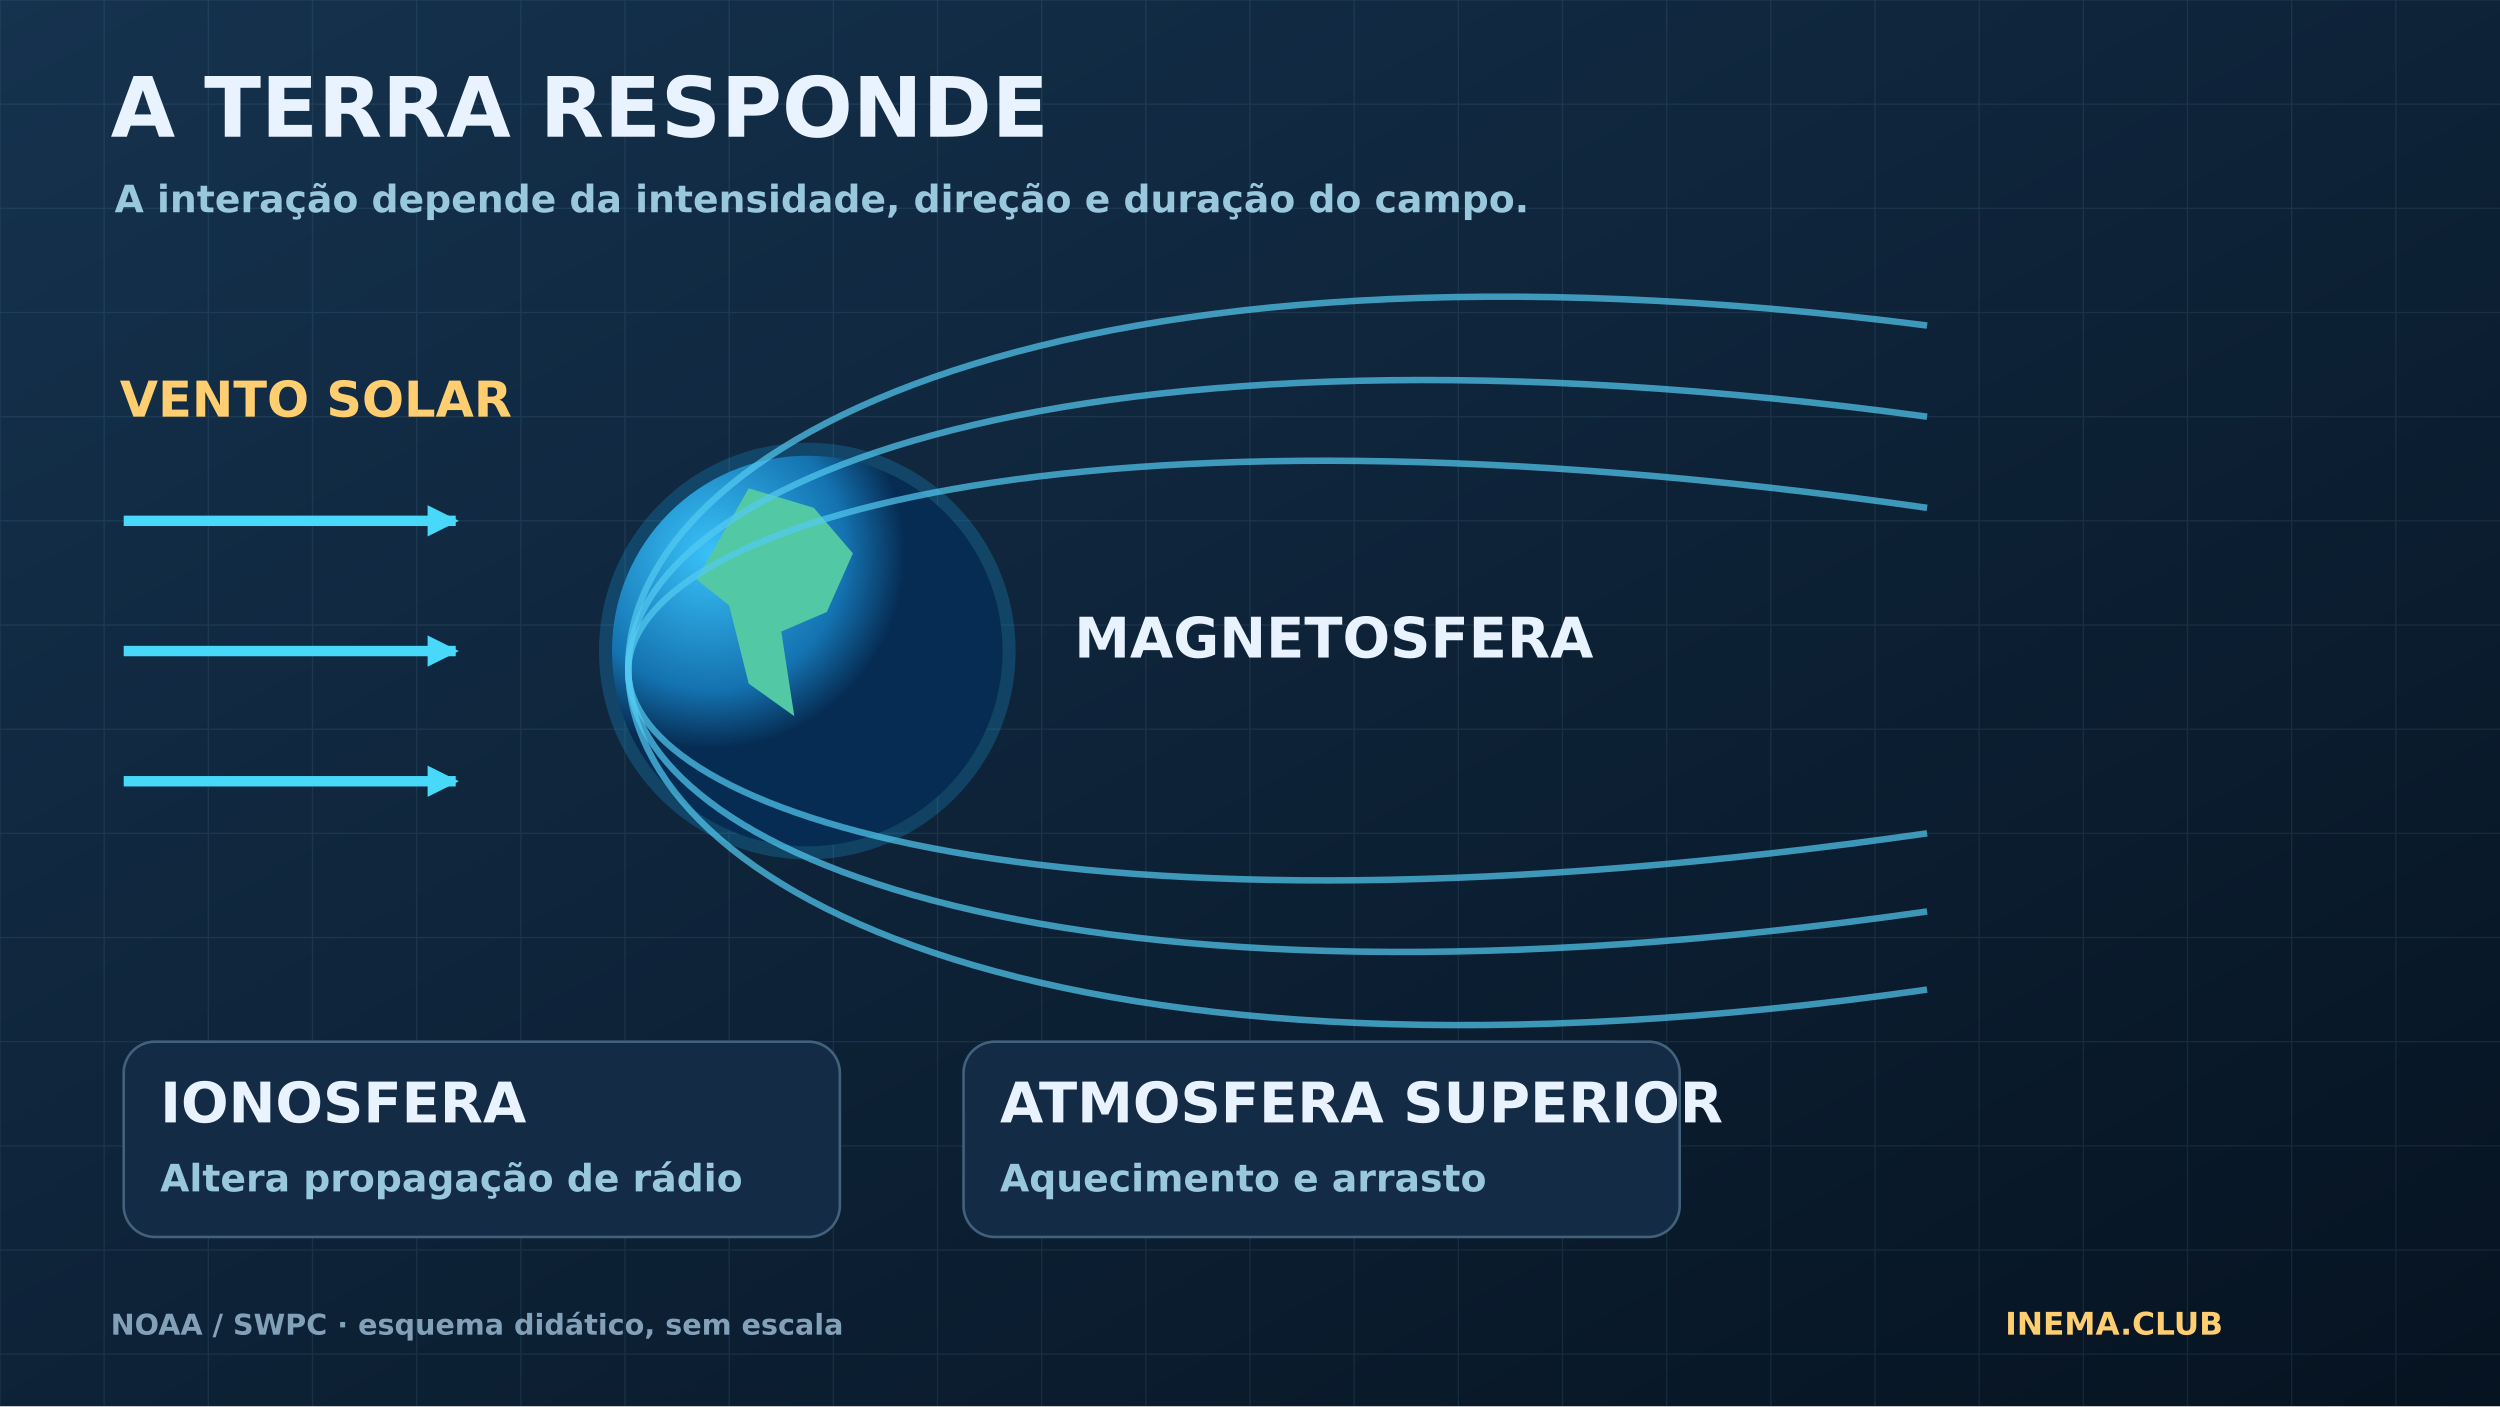
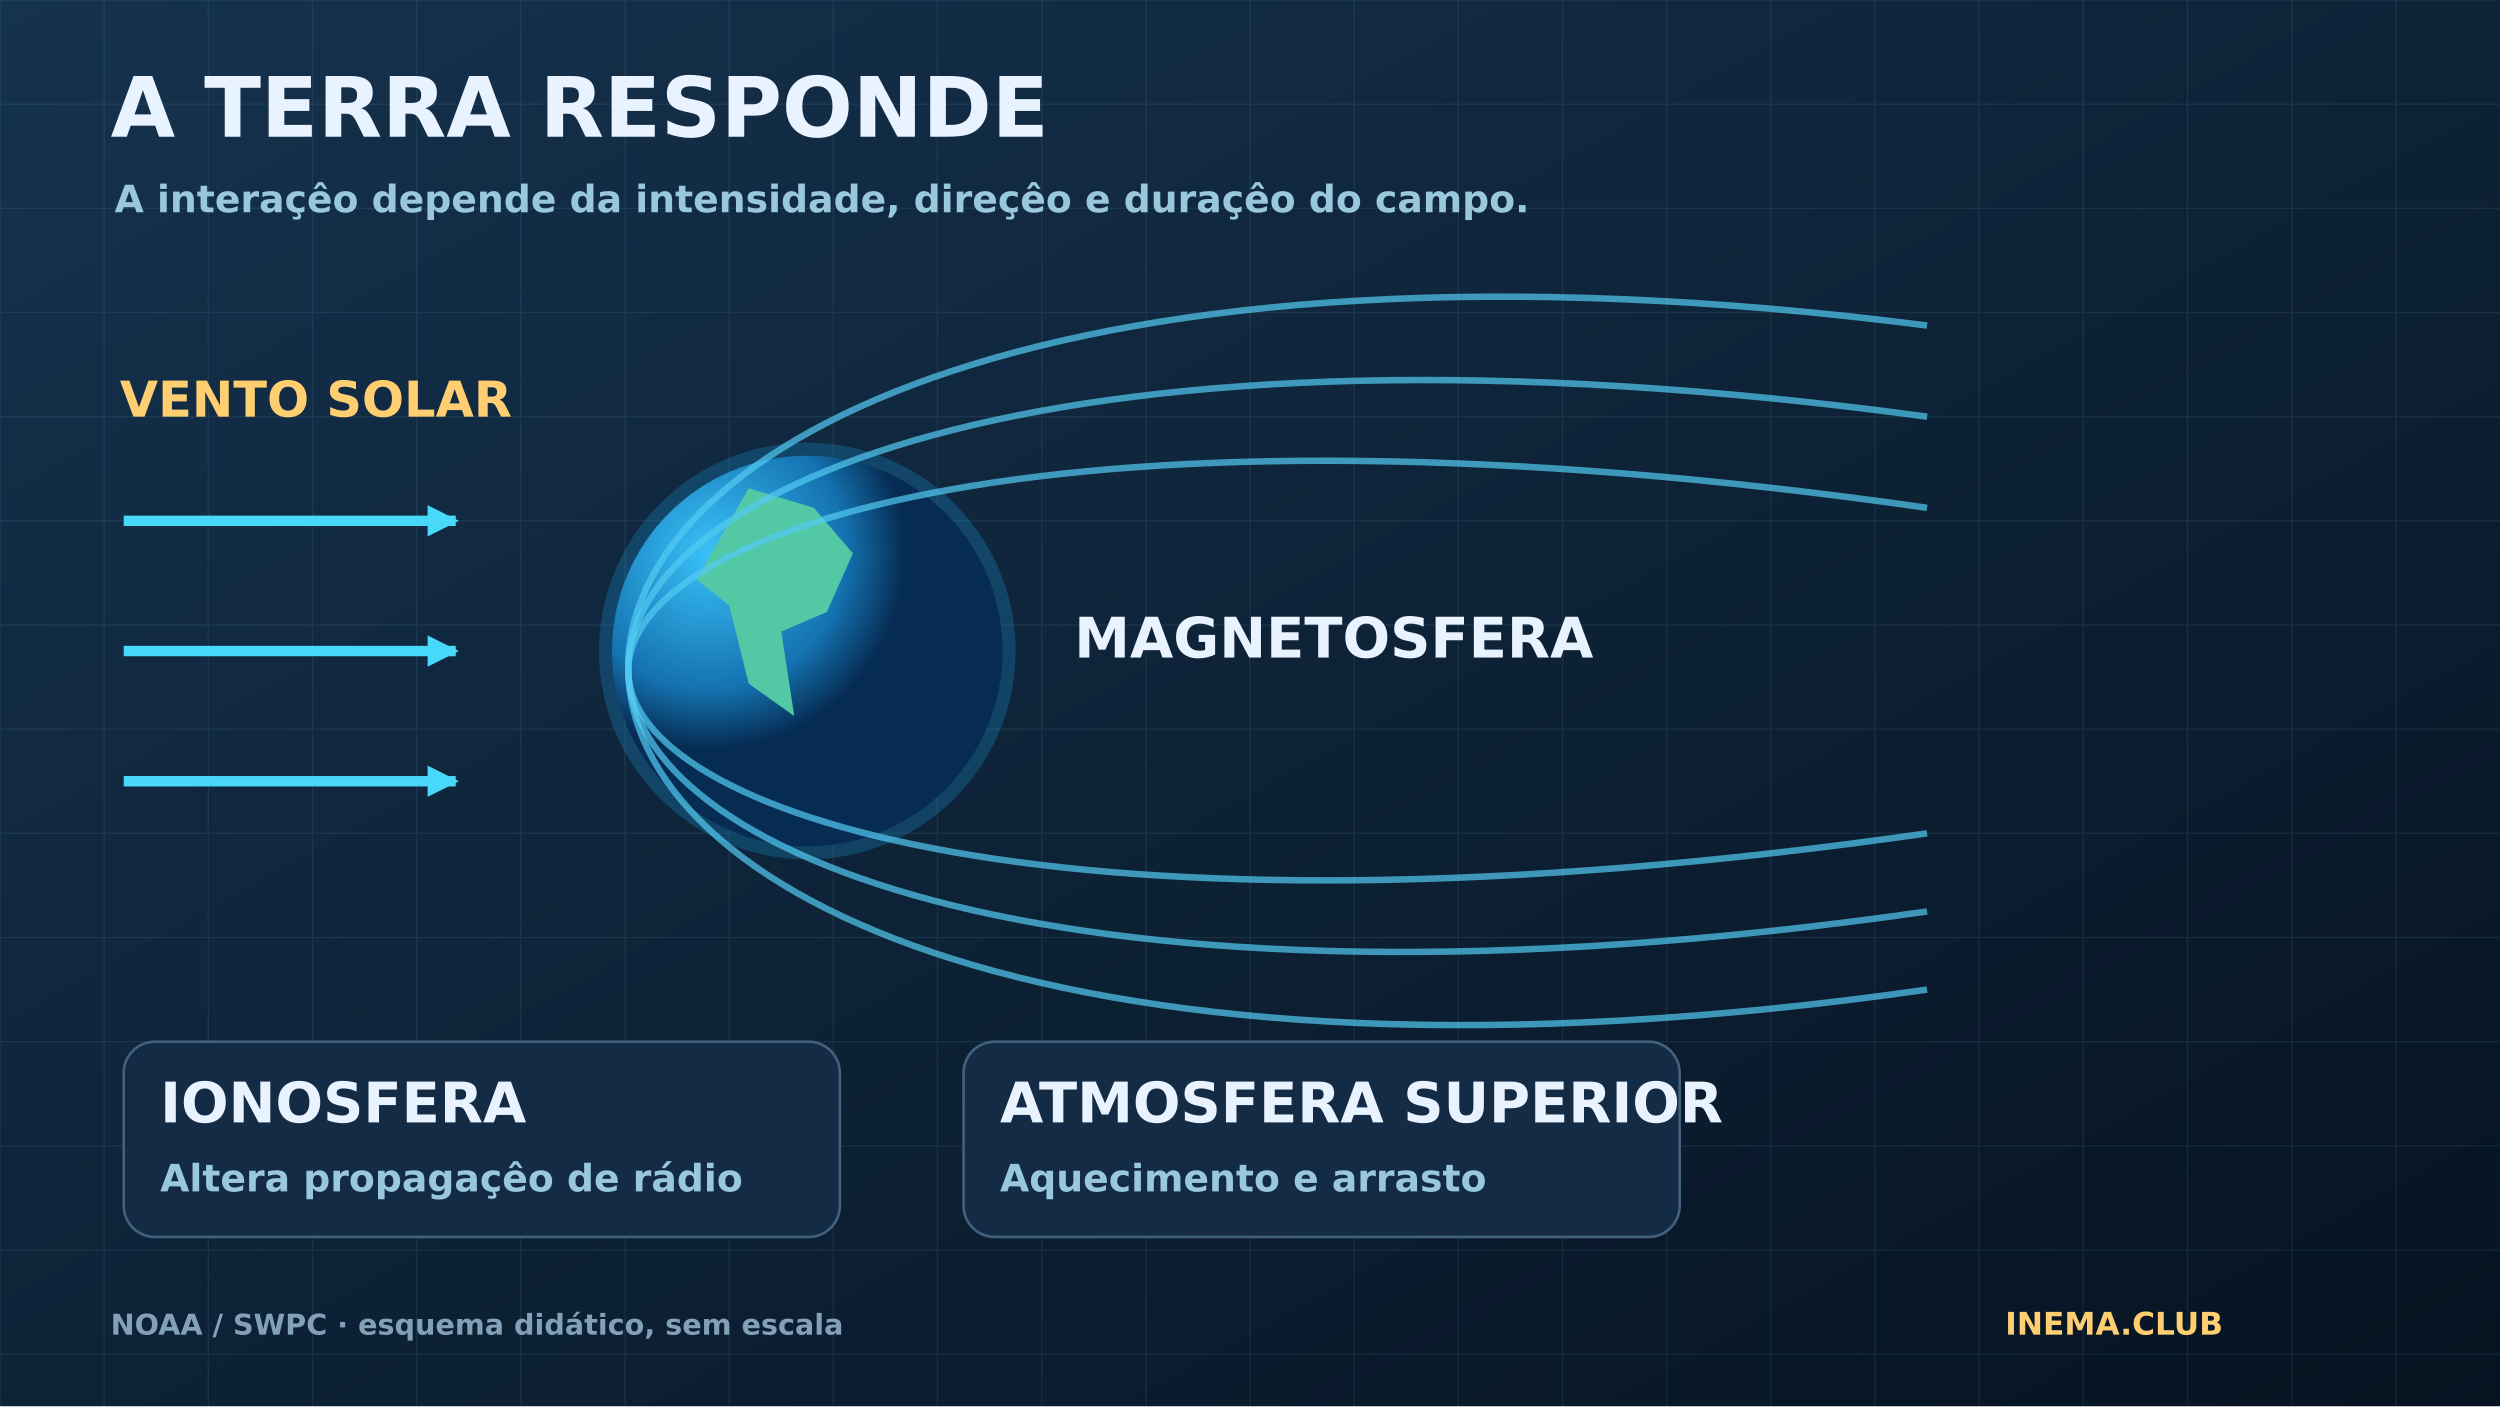
<svg xmlns="http://www.w3.org/2000/svg" width="1920" height="1080" viewBox="0 0 1920 1080">
  <defs>
    <radialGradient id="sun">
      <stop stop-color="#fff0a0" />
      <stop offset=".5" stop-color="#ffad35" />
      <stop offset="1" stop-color="#d85212" />
    </radialGradient>
    <radialGradient id="earth" cx=".25" cy=".25">
      <stop stop-color="#39c1f8" />
      <stop offset=".7" stop-color="#1472b0" />
      <stop offset="1" stop-color="#062c53" />
    </radialGradient>
    <linearGradient id="bg" x2="1" y2="1">
      <stop stop-color="#15324e" />
      <stop offset="1" stop-color="#061321" />
    </linearGradient>
    <marker id="arrow" viewBox="0 0 10 10" refX="9" refY="5" markerWidth="3" markerHeight="3" orient="auto-start-reverse">
      <path d="M0 0 L10 5 L0 10Z" fill="#47d8fa" />
    </marker>
  </defs>
  <rect width="1920" height="1080" fill="url(#bg)" />
  <g opacity=".09" stroke="#96d4ed">
    <path d="M0,0 H1920 M0,0 V1080" />
    <path d="M0,80 H1920 M80,0 V1080" />
    <path d="M0,160 H1920 M160,0 V1080" />
    <path d="M0,240 H1920 M240,0 V1080" />
    <path d="M0,320 H1920 M320,0 V1080" />
    <path d="M0,400 H1920 M400,0 V1080" />
    <path d="M0,480 H1920 M480,0 V1080" />
    <path d="M0,560 H1920 M560,0 V1080" />
    <path d="M0,640 H1920 M640,0 V1080" />
    <path d="M0,720 H1920 M720,0 V1080" />
    <path d="M0,800 H1920 M800,0 V1080" />
    <path d="M0,880 H1920 M880,0 V1080" />
    <path d="M0,960 H1920 M960,0 V1080" />
    <path d="M0,1040 H1920 M1040,0 V1080" />
    <path d="M0,1120 H1920 M1120,0 V1080" />
    <path d="M0,1200 H1920 M1200,0 V1080" />
    <path d="M0,1280 H1920 M1280,0 V1080" />
    <path d="M0,1360 H1920 M1360,0 V1080" />
    <path d="M0,1440 H1920 M1440,0 V1080" />
    <path d="M0,1520 H1920 M1520,0 V1080" />
    <path d="M0,1600 H1920 M1600,0 V1080" />
    <path d="M0,1680 H1920 M1680,0 V1080" />
    <path d="M0,1760 H1920 M1760,0 V1080" />
    <path d="M0,1840 H1920 M1840,0 V1080" />
  </g>
  <text x="85" y="105" font-size="64" fill="#e9f2ff" font-family="DejaVu Sans,sans-serif" font-weight="bold">A TERRA RESPONDE</text>
-   <text x="88" y="163" font-size="29" fill="#99c8dd" font-family="DejaVu Sans,sans-serif" font-weight="bold">A interação depende da intensidade, direção e duração do campo.</text>
+   <text x="88" y="163" font-size="29" fill="#99c8dd" font-family="DejaVu Sans,sans-serif" font-weight="bold">A interaçêo depende da intensidade, direçêo e duraçêo do campo.</text>
  <circle cx="620" cy="500" r="160" fill="#1db3f9" opacity=".22" />
  <circle cx="620" cy="500" r="150" fill="url(#earth)" />
  <path d="M575,375 l50,15 30,35 -20,45 -35,15 10,65 -35,-25 -15,-60 -25,-20 Z" fill="#53c8a4" />
  <path d="M1480,250 C150,80 150,950 1480,760" stroke="#52cbf2" fill="none" stroke-width="5" opacity=".7" />
  <path d="M1480,320 C150,140 150,890 1480,700" stroke="#52cbf2" fill="none" stroke-width="5" opacity=".7" />
  <path d="M1480,390 C150,200 150,830 1480,640" stroke="#52cbf2" fill="none" stroke-width="5" opacity=".7" />
  <path d="M95,400 L350,400" stroke="#47d8fa" stroke-width="8" fill="none" marker-end="url(#arrow)" />
  <path d="M95,500 L350,500" stroke="#47d8fa" stroke-width="8" fill="none" marker-end="url(#arrow)" />
  <path d="M95,600 L350,600" stroke="#47d8fa" stroke-width="8" fill="none" marker-end="url(#arrow)" />
  <text x="92" y="320" font-size="38" fill="#ffce71" font-family="DejaVu Sans,sans-serif" font-weight="bold">VENTO SOLAR</text>
  <text x="825" y="505" font-size="43" fill="#e9f2ff" font-family="DejaVu Sans,sans-serif" font-weight="bold">MAGNETOSFERA</text>
  <rect x="95" y="800" width="550" height="150" rx="24" fill="#142b45" stroke="#42617c" stroke-width="2" />
  <text x="123" y="862" font-size="43" fill="#e9f2ff" font-family="DejaVu Sans,sans-serif" font-weight="bold">IONOSFERA</text>
-   <text x="123" y="915" font-size="29" fill="#99c8dd" font-family="DejaVu Sans,sans-serif" font-weight="bold">Altera propagação de rádio</text>
+   <text x="123" y="915" font-size="29" fill="#99c8dd" font-family="DejaVu Sans,sans-serif" font-weight="bold">Altera propagaçêo de rádio</text>
  <rect x="740" y="800" width="550" height="150" rx="24" fill="#142b45" stroke="#42617c" stroke-width="2" />
  <text x="768" y="862" font-size="43" fill="#e9f2ff" font-family="DejaVu Sans,sans-serif" font-weight="bold">ATMOSFERA SUPERIOR</text>
  <text x="768" y="915" font-size="29" fill="#99c8dd" font-family="DejaVu Sans,sans-serif" font-weight="bold">Aquecimento e arrasto</text>
  <text x="85" y="1025" font-size="22" fill="#83a0b9" font-family="DejaVu Sans,sans-serif" font-weight="bold">NOAA / SWPC · esquema didático, sem escala</text>
  <text x="1540" y="1025" font-size="24" fill="#ffce71" font-family="DejaVu Sans,sans-serif" font-weight="bold">INEMA.CLUB</text>
</svg>
